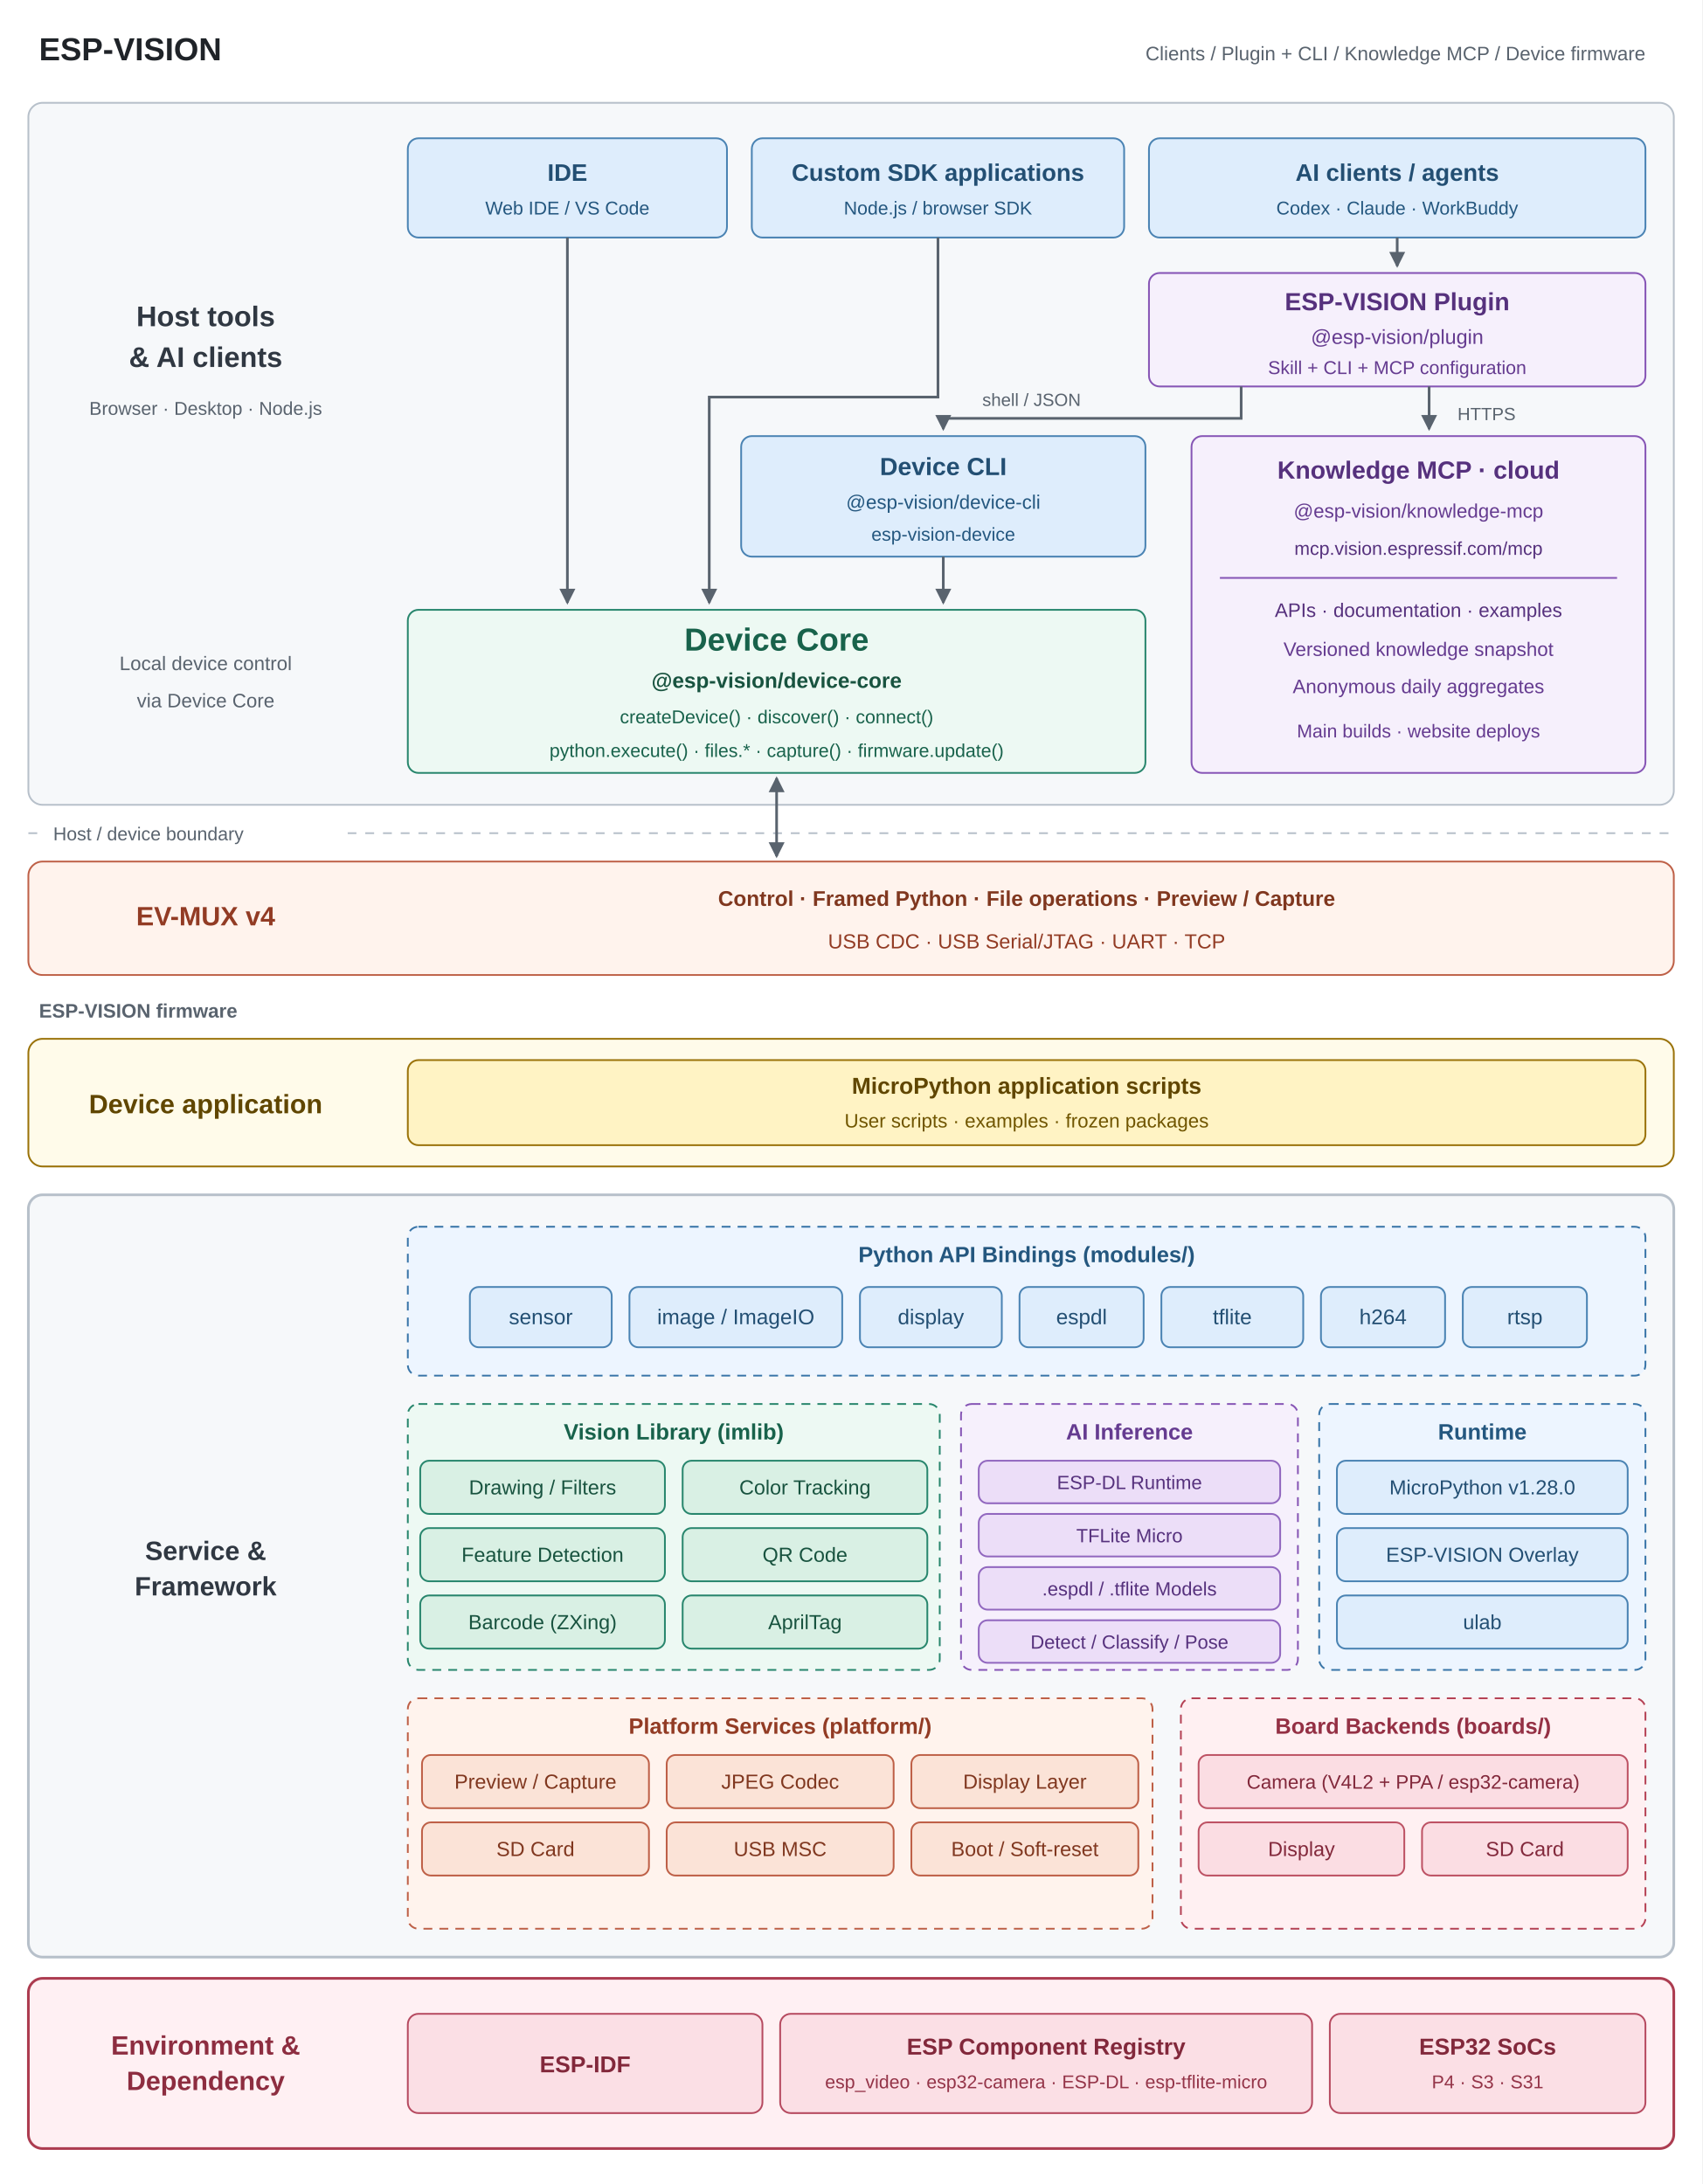
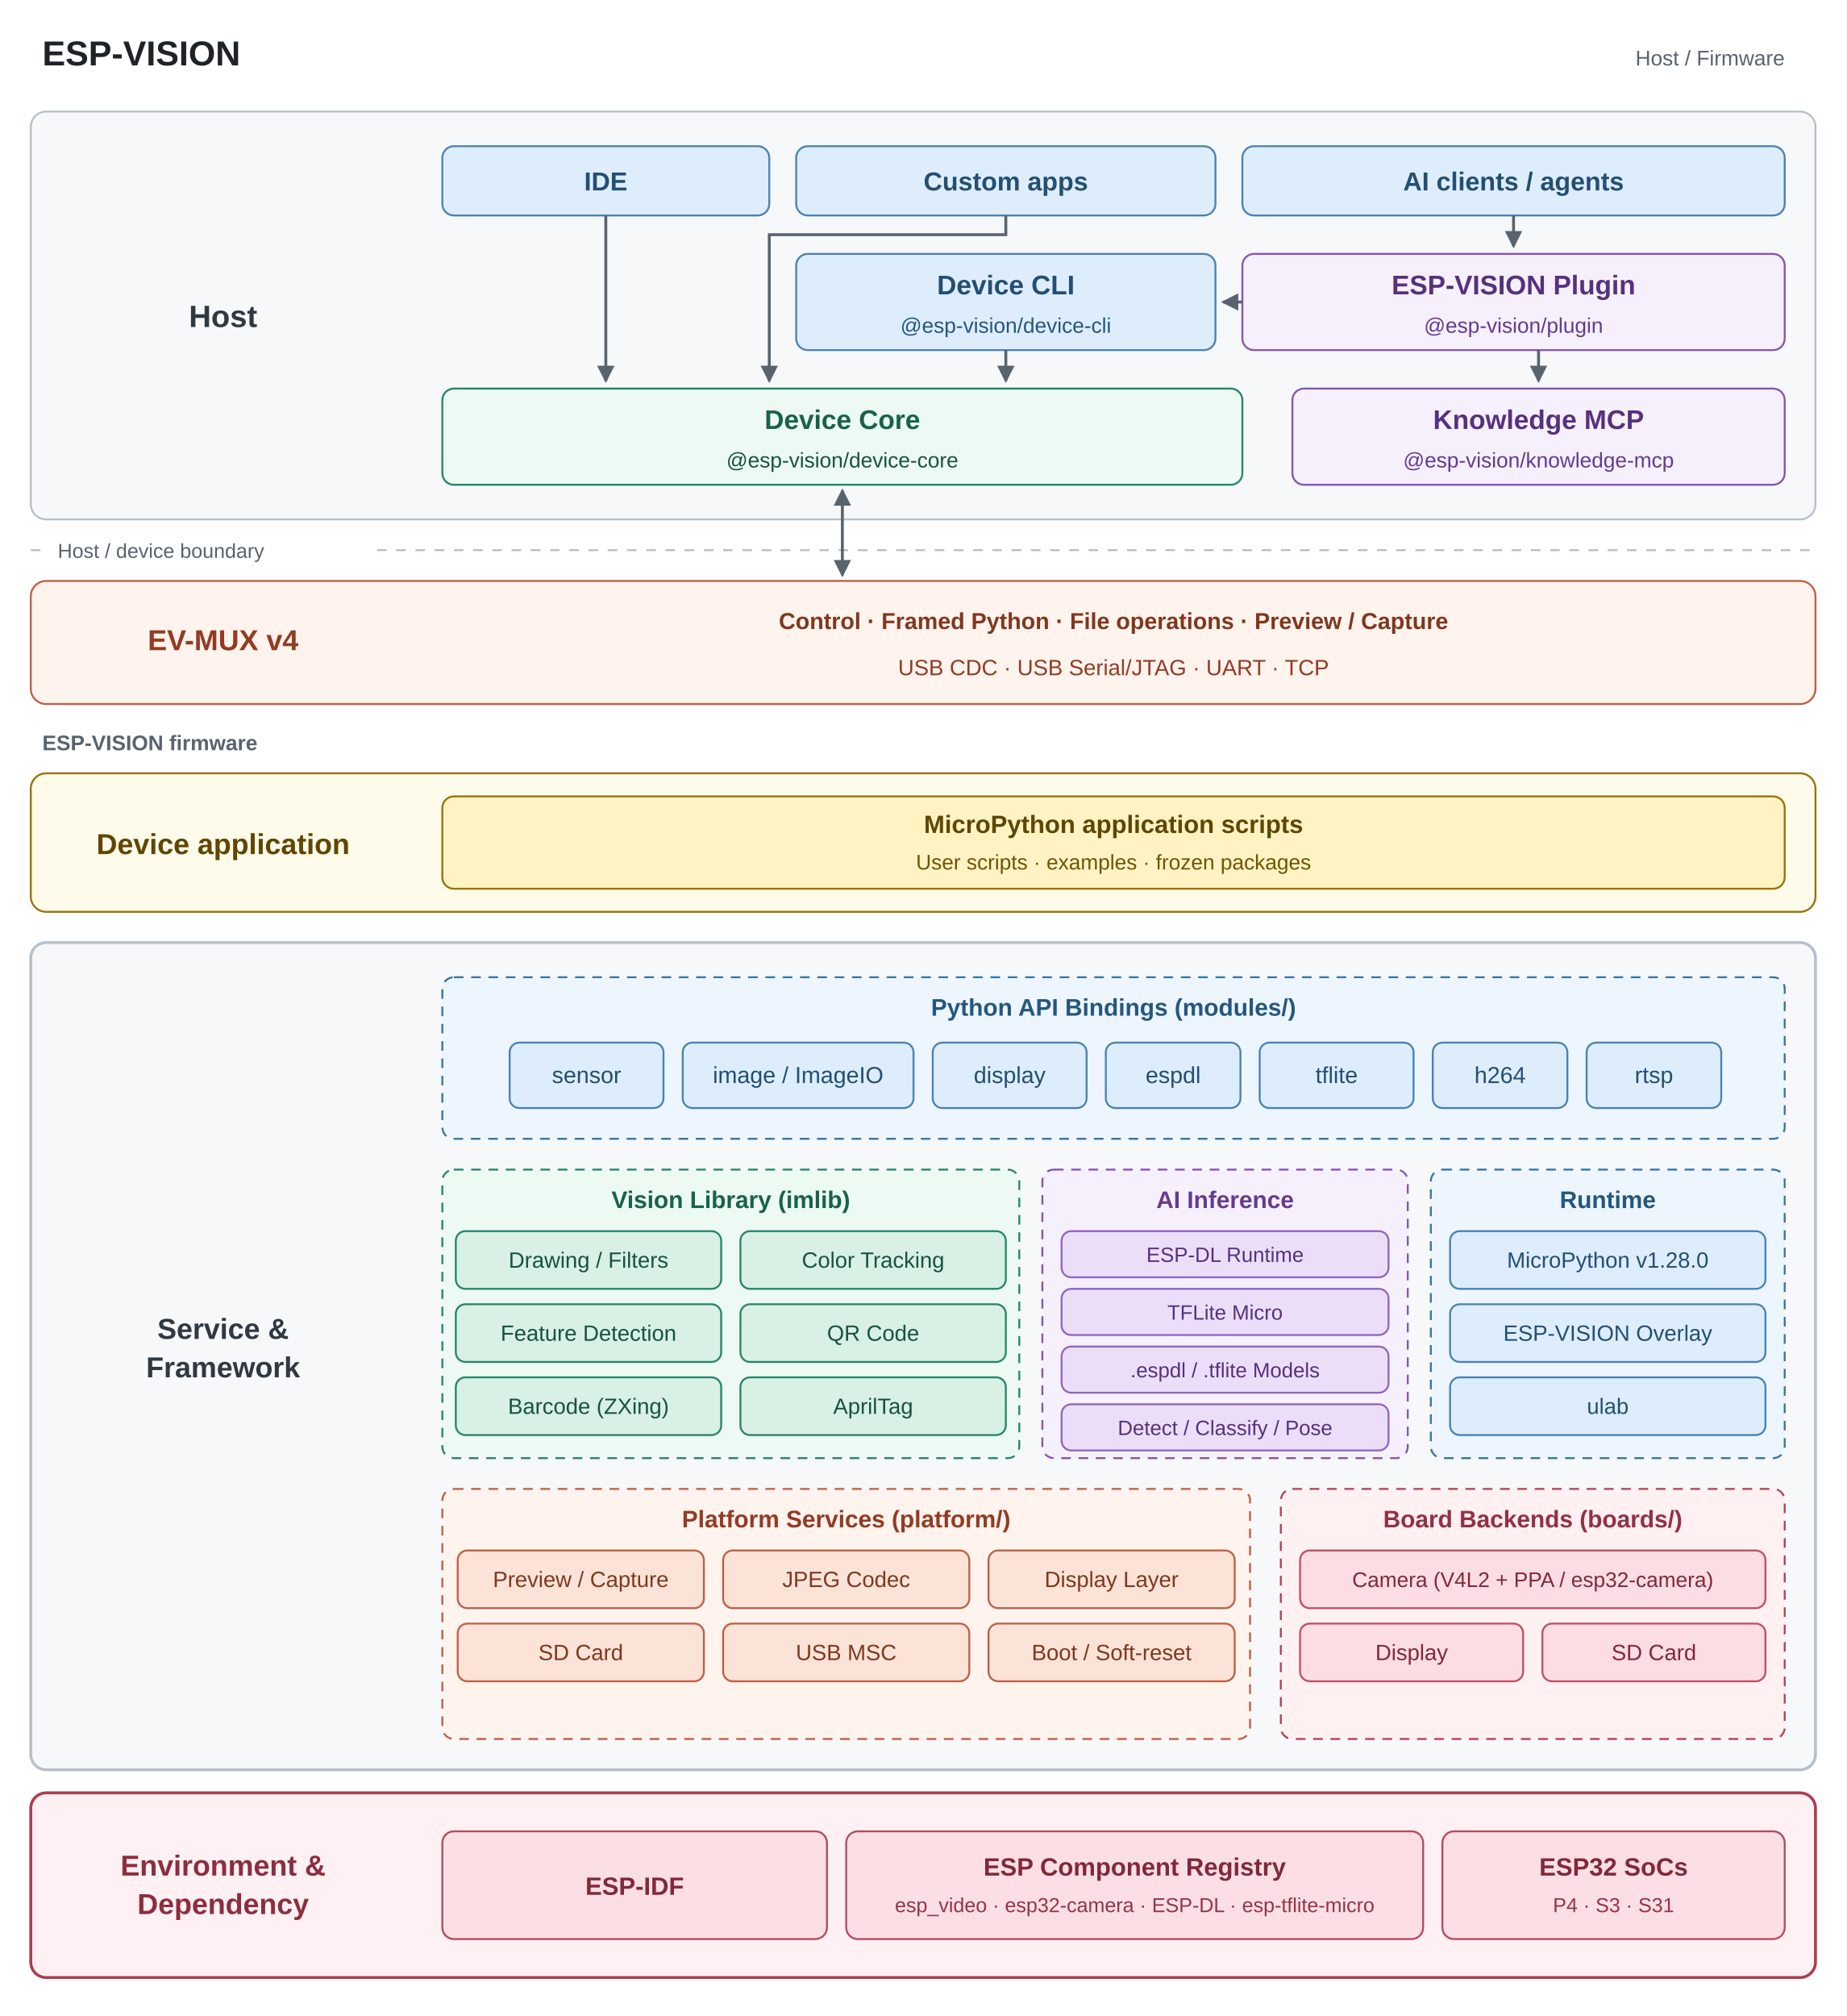
- <svg xmlns="http://www.w3.org/2000/svg" width="960" height="1232" viewBox="0 0 960 1232" font-family="'Segoe UI', 'Helvetica Neue', Arial, sans-serif" role="img" aria-labelledby="architecture-title architecture-description">
+ <svg xmlns="http://www.w3.org/2000/svg" width="960" height="1048" viewBox="0 0 960 1048" font-family="'Segoe UI', 'Helvetica Neue', Arial, sans-serif" role="img" aria-labelledby="architecture-title architecture-description">
  <defs>
    <marker id="arrowhead" viewBox="0 0 8 8" refX="7" refY="4" markerWidth="6" markerHeight="6" orient="auto-start-reverse">
      <path d="M 0 0 L 8 4 L 0 8 Z" fill="#59636e" />
    </marker>
  </defs>
-   <rect x="0" y="0" width="960" height="1232" rx="0" fill="#ffffff" stroke="none" />
+   <rect x="0" y="0" width="960" height="1048" rx="0" fill="#ffffff" stroke="none" />
  <text x="22" y="34" font-size="18" fill="#1f2328" font-weight="700" text-anchor="start">ESP-VISION</text>
-   <text x="928" y="34" font-size="11" fill="#59636e" font-weight="400" text-anchor="end">Clients  /  Plugin + CLI  /  Knowledge MCP  /  Device firmware</text>
-   <rect x="16" y="58" width="928" height="396" rx="8" fill="#f6f8fa" stroke="#b7c0ca" />
-   <text x="116" y="184" font-size="16" fill="#303842" font-weight="700" text-anchor="middle">Host tools</text>
-   <text x="116" y="207" font-size="16" fill="#303842" font-weight="700" text-anchor="middle">&amp; AI clients</text>
-   <text x="116" y="234" font-size="10.5" fill="#59636e" font-weight="400" text-anchor="middle">Browser · Desktop · Node.js</text>
-   <text x="116" y="378" font-size="11" fill="#59636e" font-weight="400" text-anchor="middle">Local device control</text>
-   <text x="116" y="399" font-size="11" fill="#59636e" font-weight="400" text-anchor="middle">via Device Core</text>
-   <rect x="230" y="78" width="180" height="56" rx="6" fill="#deedfc" stroke="#4a83b3" />
-   <text x="320.0" y="102" font-size="13.5" fill="#234f73" font-weight="600" text-anchor="middle">IDE</text>
-   <text x="320.0" y="121" font-size="10.5" fill="#24577f" font-weight="400" text-anchor="middle">Web IDE / VS Code</text>
-   <rect x="424" y="78" width="210" height="56" rx="6" fill="#deedfc" stroke="#4a83b3" />
-   <text x="529.0" y="102" font-size="13.5" fill="#234f73" font-weight="600" text-anchor="middle">Custom SDK applications</text>
-   <text x="529.0" y="121" font-size="10.5" fill="#24577f" font-weight="400" text-anchor="middle">Node.js / browser SDK</text>
-   <rect x="648" y="78" width="280" height="56" rx="6" fill="#deedfc" stroke="#4a83b3" />
-   <text x="788.0" y="102" font-size="13.5" fill="#234f73" font-weight="600" text-anchor="middle">AI clients / agents</text>
-   <text x="788.0" y="121" font-size="10.5" fill="#24577f" font-weight="400" text-anchor="middle">Codex · Claude · WorkBuddy</text>
-   <path d="M 320 134 V 340" fill="none" stroke="#59636e" stroke-width="1.5" marker-end="url(#arrowhead)" />
-   <path d="M 529 134 V 224 H 400 V 340" fill="none" stroke="#59636e" stroke-width="1.5" marker-end="url(#arrowhead)" />
-   <path d="M 788 134 V 150" fill="none" stroke="#59636e" stroke-width="1.5" marker-end="url(#arrowhead)" />
-   <rect x="648" y="154" width="280" height="64" rx="6" fill="#f6f0fc" stroke="#8655b5" />
-   <text x="788" y="175" font-size="14" fill="#56317d" font-weight="600" text-anchor="middle">ESP-VISION Plugin</text>
-   <text x="788" y="194" font-size="11.5" fill="#653b90" font-weight="400" text-anchor="middle">@esp-vision/plugin</text>
-   <text x="788" y="211" font-size="10.5" fill="#653b90" font-weight="400" text-anchor="middle">Skill + CLI + MCP configuration</text>
-   <path d="M 700 218 V 236 H 532 V 242" fill="none" stroke="#59636e" stroke-width="1.5" marker-end="url(#arrowhead)" />
-   <text x="554" y="229" font-size="10" fill="#59636e" font-weight="400" text-anchor="start">shell / JSON</text>
-   <path d="M 806 218 V 242" fill="none" stroke="#59636e" stroke-width="1.5" marker-end="url(#arrowhead)" />
-   <text x="822" y="237" font-size="10" fill="#59636e" font-weight="400" text-anchor="start">HTTPS</text>
-   <rect x="418" y="246" width="228" height="68" rx="6" fill="#deedfc" stroke="#4a83b3" />
-   <text x="532" y="268" font-size="14" fill="#234f73" font-weight="600" text-anchor="middle">Device CLI</text>
-   <text x="532" y="287" font-size="11" fill="#24577f" font-weight="400" text-anchor="middle">@esp-vision/device-cli</text>
-   <text x="532" y="305" font-size="10.5" fill="#24577f" font-weight="400" text-anchor="middle">esp-vision-device</text>
-   <path d="M 532 314 V 340" fill="none" stroke="#59636e" stroke-width="1.5" marker-end="url(#arrowhead)" />
-   <rect x="230" y="344" width="416" height="92" rx="6" fill="#edf9f3" stroke="#28866d" />
-   <text x="438" y="367" font-size="18" fill="#18624b" font-weight="700" text-anchor="middle">Device Core</text>
-   <text x="438" y="388" font-size="12" fill="#18533f" font-weight="600" text-anchor="middle">@esp-vision/device-core</text>
-   <text x="438" y="408" font-size="10.5" fill="#18624b" font-weight="400" text-anchor="middle">createDevice() · discover() · connect()</text>
-   <text x="438" y="427" font-size="10.5" fill="#18624b" font-weight="400" text-anchor="middle">python.execute() · files.* · capture() · firmware.update()</text>
-   <rect x="672" y="246" width="256" height="190" rx="6" fill="#f6f0fc" stroke="#8655b5" />
-   <text x="800" y="270" font-size="14" fill="#56317d" font-weight="600" text-anchor="middle">Knowledge MCP · cloud</text>
-   <text x="800" y="292" font-size="11" fill="#653b90" font-weight="400" text-anchor="middle">@esp-vision/knowledge-mcp</text>
-   <text x="800" y="313" font-size="10.5" fill="#56317d" font-weight="400" text-anchor="middle">mcp.vision.espressif.com/mcp</text>
-   <path d="M 688 326 H 912" stroke="#8655b5" fill="none" />
-   <text x="800" y="348" font-size="11" fill="#56317d" font-weight="400" text-anchor="middle">APIs · documentation · examples</text>
-   <text x="800" y="370" font-size="11" fill="#653b90" font-weight="400" text-anchor="middle">Versioned knowledge snapshot</text>
-   <text x="800" y="391" font-size="11" fill="#653b90" font-weight="400" text-anchor="middle">Anonymous daily aggregates</text>
-   <text x="800" y="416" font-size="10.5" fill="#653b90" font-weight="400" text-anchor="middle">Main builds · website deploys</text>
-   <path d="M 16 470 H 944" fill="none" stroke="#b7c0ca" stroke-dasharray="5 5" />
-   <rect x="24" y="460" width="172" height="20" rx="0" fill="#ffffff" stroke="none" />
-   <text x="30" y="474" font-size="10.5" fill="#59636e" font-weight="400" text-anchor="start">Host / device boundary</text>
-   <path d="M 438 439 V 483" fill="none" stroke="#59636e" stroke-width="1.5" marker-end="url(#arrowhead)" marker-start="url(#arrowhead)" />
-   <rect x="16" y="486" width="928" height="64" rx="8" fill="#fff3ed" stroke="#be6047" />
-   <text x="116" y="522" font-size="15" fill="#923b24" font-weight="700" text-anchor="middle">EV-MUX v4</text>
-   <text x="579" y="511" font-size="12" fill="#80371f" font-weight="600" text-anchor="middle">Control · Framed Python · File operations · Preview / Capture</text>
-   <text x="579" y="535" font-size="11.5" fill="#923b24" font-weight="400" text-anchor="middle">USB CDC  ·  USB Serial/JTAG  ·  UART  ·  TCP</text>
-   <text x="22" y="574" font-size="11" fill="#59636e" font-weight="600" text-anchor="start">ESP-VISION firmware</text>
-   <rect x="16" y="586" width="928" height="72" rx="8" fill="#fffbea" stroke="#9a7209" />
-   <text x="116" y="628" font-size="15" fill="#604600" font-weight="700" text-anchor="middle">Device application</text>
-   <rect x="230" y="598" width="698" height="48" rx="6" fill="#fff3c4" stroke="#9a7209" />
-   <text x="579" y="617" font-size="13" fill="#604600" font-weight="600" text-anchor="middle">MicroPython application scripts</text>
-   <text x="579" y="636" font-size="11" fill="#705500" font-weight="400" text-anchor="middle">User scripts · examples · frozen packages</text>
-   <g transform="translate(0 502)">
+   <text x="928" y="34" font-size="11" fill="#59636e" font-weight="400" text-anchor="end">Host / Firmware</text>
+   <rect x="16" y="58" width="928" height="212" rx="8" fill="#f6f8fa" stroke="#b7c0ca" />
+   <text x="116" y="170" font-size="16" fill="#303842" font-weight="700" text-anchor="middle">Host</text>
+   <rect x="230" y="76" width="170" height="36" rx="6" fill="#deedfc" stroke="#4a83b3" />
+   <text x="315.0" y="99" font-size="13.5" fill="#234f73" font-weight="600" text-anchor="middle">IDE</text>
+   <rect x="414" y="76" width="218" height="36" rx="6" fill="#deedfc" stroke="#4a83b3" />
+   <text x="523.0" y="99" font-size="13.5" fill="#234f73" font-weight="600" text-anchor="middle">Custom apps</text>
+   <rect x="646" y="76" width="282" height="36" rx="6" fill="#deedfc" stroke="#4a83b3" />
+   <text x="787.0" y="99" font-size="13.5" fill="#234f73" font-weight="600" text-anchor="middle">AI clients / agents</text>
+   <path d="M 315 112 V 198" fill="none" stroke="#59636e" stroke-width="1.5" marker-end="url(#arrowhead)" />
+   <path d="M 523 112 V 122 H 400 V 198" fill="none" stroke="#59636e" stroke-width="1.5" marker-end="url(#arrowhead)" />
+   <path d="M 787 112 V 128" fill="none" stroke="#59636e" stroke-width="1.5" marker-end="url(#arrowhead)" />
+   <rect x="646" y="132" width="282" height="50" rx="6" fill="#f6f0fc" stroke="#8655b5" />
+   <text x="787.0" y="153" font-size="14" fill="#56317d" font-weight="600" text-anchor="middle">ESP-VISION Plugin</text>
+   <text x="787.0" y="173" font-size="11" fill="#653b90" font-weight="400" text-anchor="middle">@esp-vision/plugin</text>
+   <rect x="414" y="132" width="218" height="50" rx="6" fill="#deedfc" stroke="#4a83b3" />
+   <text x="523.0" y="153" font-size="14" fill="#234f73" font-weight="600" text-anchor="middle">Device CLI</text>
+   <text x="523.0" y="173" font-size="11" fill="#24577f" font-weight="400" text-anchor="middle">@esp-vision/device-cli</text>
+   <rect x="230" y="202" width="416" height="50" rx="6" fill="#edf9f3" stroke="#28866d" />
+   <text x="438.0" y="223" font-size="14" fill="#18624b" font-weight="600" text-anchor="middle">Device Core</text>
+   <text x="438.0" y="243" font-size="11" fill="#18533f" font-weight="400" text-anchor="middle">@esp-vision/device-core</text>
+   <rect x="672" y="202" width="256" height="50" rx="6" fill="#f6f0fc" stroke="#8655b5" />
+   <text x="800.0" y="223" font-size="14" fill="#56317d" font-weight="600" text-anchor="middle">Knowledge MCP</text>
+   <text x="800.0" y="243" font-size="11" fill="#653b90" font-weight="400" text-anchor="middle">@esp-vision/knowledge-mcp</text>
+   <path d="M 646 157 H 636" fill="none" stroke="#59636e" stroke-width="1.5" marker-end="url(#arrowhead)" />
+   <path d="M 523 182 V 198" fill="none" stroke="#59636e" stroke-width="1.5" marker-end="url(#arrowhead)" />
+   <path d="M 800 182 V 198" fill="none" stroke="#59636e" stroke-width="1.5" marker-end="url(#arrowhead)" />
+   <path d="M 16 286 H 944" fill="none" stroke="#b7c0ca" stroke-dasharray="5 5" />
+   <rect x="24" y="276" width="172" height="20" rx="0" fill="#ffffff" stroke="none" />
+   <text x="30" y="290" font-size="10.5" fill="#59636e" font-weight="400" text-anchor="start">Host / device boundary</text>
+   <path d="M 438 255 V 299" fill="none" stroke="#59636e" stroke-width="1.5" marker-end="url(#arrowhead)" marker-start="url(#arrowhead)" />
+   <rect x="16" y="302" width="928" height="64" rx="8" fill="#fff3ed" stroke="#be6047" />
+   <text x="116" y="338" font-size="15" fill="#923b24" font-weight="700" text-anchor="middle">EV-MUX v4</text>
+   <text x="579" y="327" font-size="12" fill="#80371f" font-weight="600" text-anchor="middle">Control · Framed Python · File operations · Preview / Capture</text>
+   <text x="579" y="351" font-size="11.5" fill="#923b24" font-weight="400" text-anchor="middle">USB CDC  ·  USB Serial/JTAG  ·  UART  ·  TCP</text>
+   <text x="22" y="390" font-size="11" fill="#59636e" font-weight="600" text-anchor="start">ESP-VISION firmware</text>
+   <rect x="16" y="402" width="928" height="72" rx="8" fill="#fffbea" stroke="#9a7209" />
+   <text x="116" y="444" font-size="15" fill="#604600" font-weight="700" text-anchor="middle">Device application</text>
+   <rect x="230" y="414" width="698" height="48" rx="6" fill="#fff3c4" stroke="#9a7209" />
+   <text x="579" y="433" font-size="13" fill="#604600" font-weight="600" text-anchor="middle">MicroPython application scripts</text>
+   <text x="579" y="452" font-size="11" fill="#705500" font-weight="400" text-anchor="middle">User scripts · examples · frozen packages</text>
+   <g transform="translate(0 318)">
    <rect x="16" y="172" width="928" height="430" rx="8" fill="#f6f8fa" stroke="#b7c0ca" stroke-width="1.5" />
    <text x="116" y="378" font-size="15" font-weight="700" fill="#303842" text-anchor="middle">Service &amp;</text>
    <text x="116" y="398" font-size="15" font-weight="700" fill="#303842" text-anchor="middle">Framework</text>
    <g>
      <rect x="230" y="190" width="698" height="84" rx="6" fill="#edf5ff" stroke="#3975a8" stroke-dasharray="5 4" />
      <text x="579" y="210" font-size="12.5" font-weight="600" fill="#24577f" text-anchor="middle">Python API Bindings (modules/)</text>
      <g font-size="12" fill="#234f73" text-anchor="middle">
        <rect x="265" y="224" width="80" height="34" rx="5" fill="#deedfc" stroke="#4a83b3" />
        <text x="305" y="245">sensor</text>
        <rect x="355" y="224" width="120" height="34" rx="5" fill="#deedfc" stroke="#4a83b3" />
        <text x="415" y="245">image / ImageIO</text>
        <rect x="485" y="224" width="80" height="34" rx="5" fill="#deedfc" stroke="#4a83b3" />
        <text x="525" y="245">display</text>
        <rect x="575" y="224" width="70" height="34" rx="5" fill="#deedfc" stroke="#4a83b3" />
        <text x="610" y="245">espdl</text>
        <rect x="655" y="224" width="80" height="34" rx="5" fill="#deedfc" stroke="#4a83b3" />
        <text x="695" y="245">tflite</text>
        <rect x="745" y="224" width="70" height="34" rx="5" fill="#deedfc" stroke="#4a83b3" />
        <text x="780" y="245">h264</text>
        <rect x="825" y="224" width="70" height="34" rx="5" fill="#deedfc" stroke="#4a83b3" />
        <text x="860" y="245">rtsp</text>
      </g>
    </g>
    <g>
      <rect x="230" y="290" width="300" height="150" rx="6" fill="#edf9f3" stroke="#28866d" stroke-dasharray="5 4" />
      <text x="380" y="310" font-size="12.5" font-weight="600" fill="#18624b" text-anchor="middle">Vision Library (imlib)</text>
      <g font-size="11.5" fill="#18533f" text-anchor="middle">
        <rect x="237" y="322" width="138" height="30" rx="5" fill="#d9f0e4" stroke="#28866d" />
        <text x="306" y="341">Drawing / Filters</text>
        <rect x="385" y="322" width="138" height="30" rx="5" fill="#d9f0e4" stroke="#28866d" />
        <text x="454" y="341">Color Tracking</text>
        <rect x="237" y="360" width="138" height="30" rx="5" fill="#d9f0e4" stroke="#28866d" />
        <text x="306" y="379">Feature Detection</text>
        <rect x="385" y="360" width="138" height="30" rx="5" fill="#d9f0e4" stroke="#28866d" />
        <text x="454" y="379">QR Code</text>
        <rect x="237" y="398" width="138" height="30" rx="5" fill="#d9f0e4" stroke="#28866d" />
        <text x="306" y="417">Barcode (ZXing)</text>
        <rect x="385" y="398" width="138" height="30" rx="5" fill="#d9f0e4" stroke="#28866d" />
        <text x="454" y="417">AprilTag</text>
      </g>
    </g>
    <g>
      <rect x="542" y="290" width="190" height="150" rx="6" fill="#f6f0fc" stroke="#8655b5" stroke-dasharray="5 4" />
      <text x="637" y="310" font-size="12.5" font-weight="600" fill="#653b90" text-anchor="middle">AI Inference</text>
      <g font-size="10.8" fill="#56317d" text-anchor="middle">
        <rect x="552" y="322" width="170" height="24" rx="5" fill="#ecdef8" stroke="#9167bf" />
        <text x="637" y="338">ESP-DL Runtime</text>
        <rect x="552" y="352" width="170" height="24" rx="5" fill="#ecdef8" stroke="#9167bf" />
        <text x="637" y="368">TFLite Micro</text>
        <rect x="552" y="382" width="170" height="24" rx="5" fill="#ecdef8" stroke="#9167bf" />
        <text x="637" y="398">.espdl / .tflite Models</text>
        <rect x="552" y="412" width="170" height="24" rx="5" fill="#ecdef8" stroke="#9167bf" />
        <text x="637" y="428">Detect / Classify / Pose</text>
      </g>
    </g>
    <g>
      <rect x="744" y="290" width="184" height="150" rx="6" fill="#edf5ff" stroke="#3975a8" stroke-dasharray="5 4" />
      <text x="836" y="310" font-size="12.5" font-weight="600" fill="#24577f" text-anchor="middle">Runtime</text>
      <g font-size="11.5" fill="#234f73" text-anchor="middle">
        <rect x="754" y="322" width="164" height="30" rx="5" fill="#deedfc" stroke="#4a83b3" />
        <text x="836" y="341">MicroPython v1.28.0</text>
        <rect x="754" y="360" width="164" height="30" rx="5" fill="#deedfc" stroke="#4a83b3" />
        <text x="836" y="379">ESP-VISION Overlay</text>
        <rect x="754" y="398" width="164" height="30" rx="5" fill="#deedfc" stroke="#4a83b3" />
        <text x="836" y="417">ulab</text>
      </g>
    </g>
    <g>
      <rect x="230" y="456" width="420" height="130" rx="6" fill="#fff3ed" stroke="#be6047" stroke-dasharray="5 4" />
      <text x="440" y="476" font-size="12.5" font-weight="600" fill="#923b24" text-anchor="middle">Platform Services (platform/)</text>
      <g font-size="11.5" fill="#80371f" text-anchor="middle">
        <rect x="238" y="488" width="128" height="30" rx="5" fill="#fbe3d7" stroke="#be6047" />
        <text x="302" y="507">Preview / Capture</text>
        <rect x="376" y="488" width="128" height="30" rx="5" fill="#fbe3d7" stroke="#be6047" />
        <text x="440" y="507">JPEG Codec</text>
        <rect x="514" y="488" width="128" height="30" rx="5" fill="#fbe3d7" stroke="#be6047" />
        <text x="578" y="507">Display Layer</text>
        <rect x="238" y="526" width="128" height="30" rx="5" fill="#fbe3d7" stroke="#be6047" />
        <text x="302" y="545">SD Card</text>
        <rect x="376" y="526" width="128" height="30" rx="5" fill="#fbe3d7" stroke="#be6047" />
        <text x="440" y="545">USB MSC</text>
        <rect x="514" y="526" width="128" height="30" rx="5" fill="#fbe3d7" stroke="#be6047" />
        <text x="578" y="545">Boot / Soft-reset</text>
      </g>
    </g>
    <g>
      <rect x="666" y="456" width="262" height="130" rx="6" fill="#fff0f2" stroke="#b54255" stroke-dasharray="5 4" />
      <text x="797" y="476" font-size="12.5" font-weight="600" fill="#943044" text-anchor="middle">Board Backends (boards/)</text>
      <g font-size="11.5" fill="#82283b" text-anchor="middle">
        <rect x="676" y="488" width="242" height="30" rx="5" fill="#fbdde3" stroke="#bd5264" />
        <text x="797" y="507" font-size="11">Camera (V4L2 + PPA / esp32-camera)</text>
        <rect x="676" y="526" width="116" height="30" rx="5" fill="#fbdde3" stroke="#bd5264" />
        <text x="734" y="545">Display</text>
        <rect x="802" y="526" width="116" height="30" rx="5" fill="#fbdde3" stroke="#bd5264" />
        <text x="860" y="545">SD Card</text>
      </g>
    </g>
  </g>
-   <g transform="translate(0 502)">
+   <g transform="translate(0 318)">
    <rect x="16" y="614" width="928" height="96" rx="8" fill="#fff0f3" stroke="#ac3c50" stroke-width="1.5" />
    <text x="116" y="657" font-size="15" font-weight="700" fill="#8d2d40" text-anchor="middle">Environment &amp;</text>
    <text x="116" y="677" font-size="15" font-weight="700" fill="#8d2d40" text-anchor="middle">Dependency</text>
    <rect x="230" y="634" width="200" height="56" rx="6" fill="#fbdfe5" stroke="#b64a60" />
    <text x="330" y="667" font-size="13" font-weight="600" fill="#82283b" text-anchor="middle">ESP-IDF</text>
    <rect x="440" y="634" width="300" height="56" rx="6" fill="#fbdfe5" stroke="#b64a60" />
    <text x="590" y="657" font-size="13" font-weight="600" fill="#82283b" text-anchor="middle">ESP Component Registry</text>
    <text x="590" y="676" font-size="10.5" fill="#943448" text-anchor="middle">esp_video · esp32-camera · ESP-DL · esp-tflite-micro</text>
    <rect x="750" y="634" width="178" height="56" rx="6" fill="#fbdfe5" stroke="#b64a60" />
    <text x="839" y="657" font-size="13" font-weight="600" fill="#82283b" text-anchor="middle">ESP32 SoCs</text>
    <text x="839" y="676" font-size="10.5" fill="#943448" text-anchor="middle">P4 · S3 · S31</text>
  </g>
</svg>
